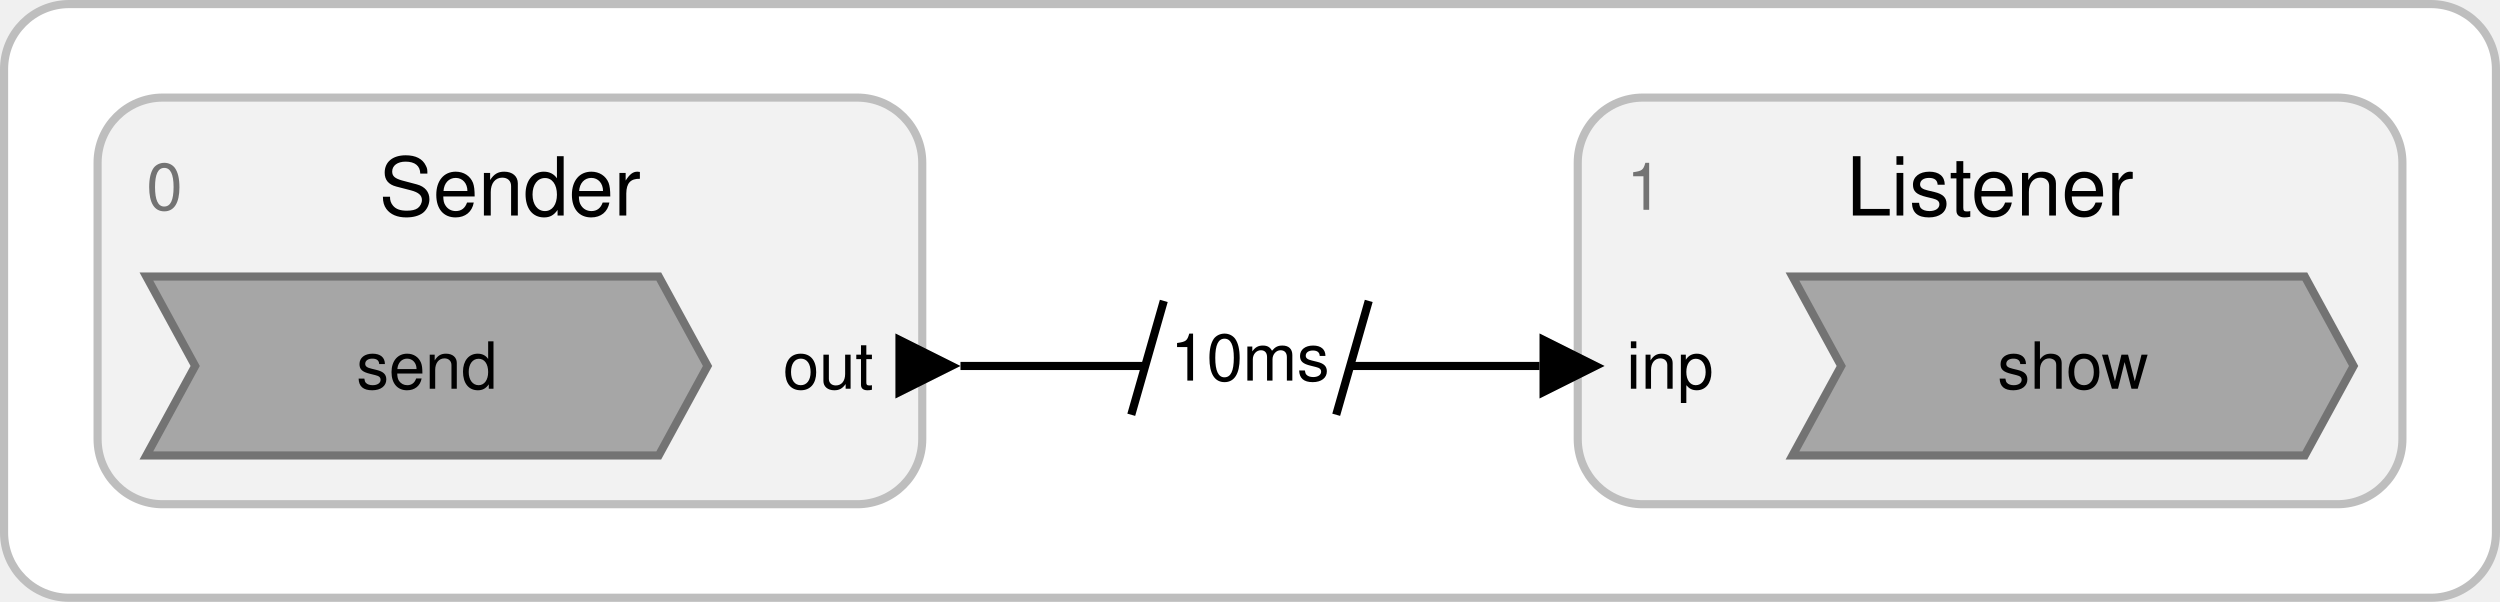
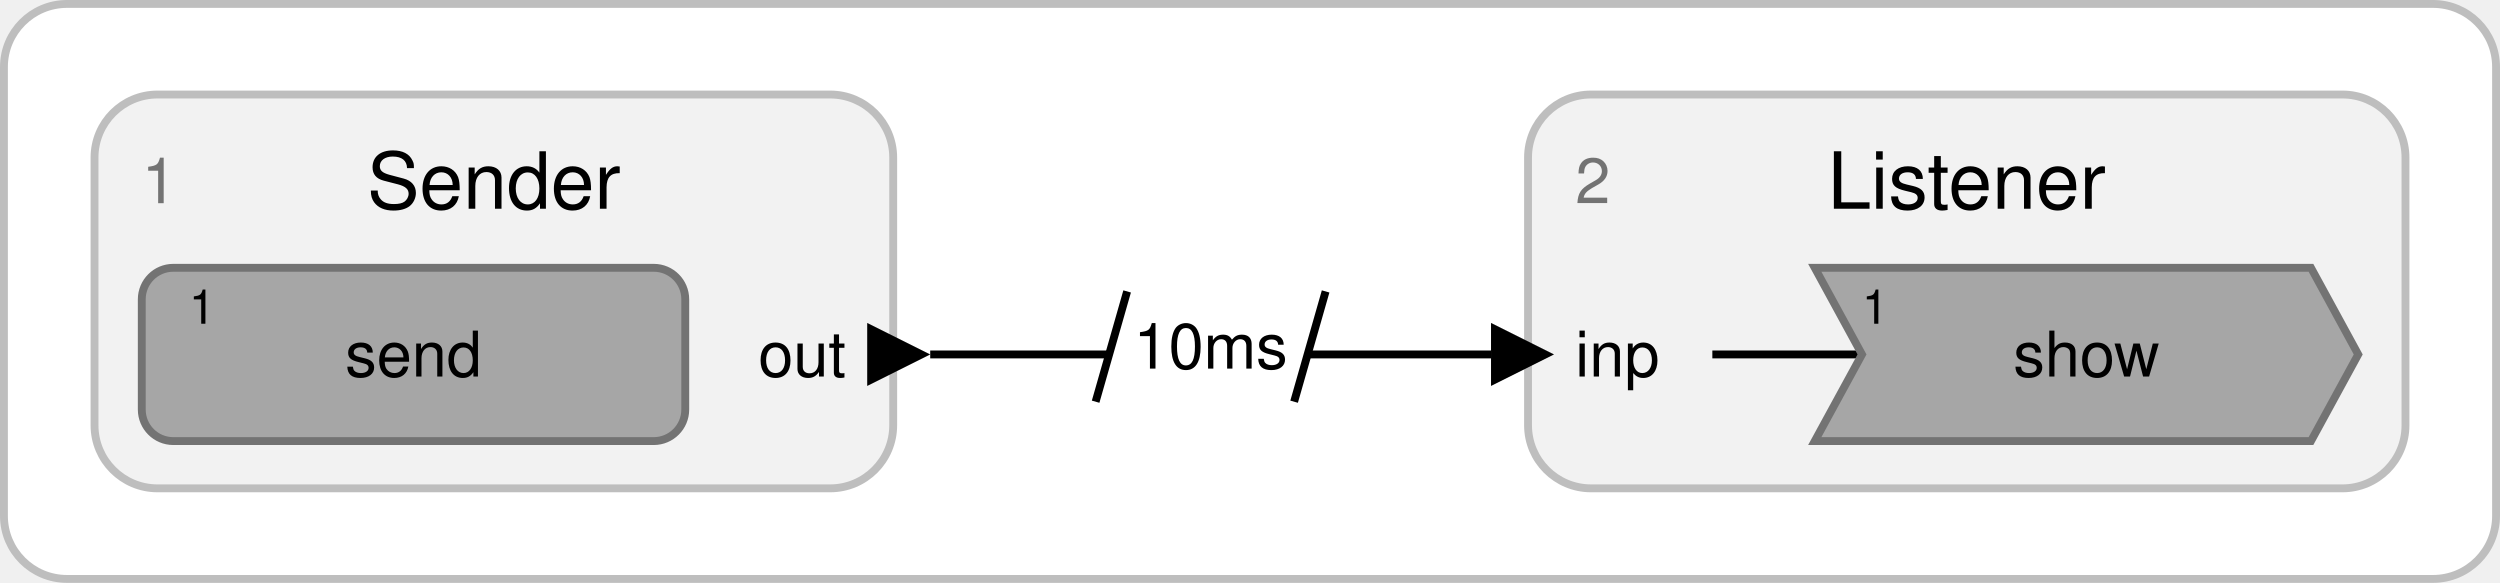
- <svg xmlns="http://www.w3.org/2000/svg" width="461.1" height="111" viewBox="0 0 307.4 74" font-family="Helvetica, Arial, sans-serif">
-   <rect x="0.5" y="0.5" width="306.4" height="73" rx="8" fill="white" stroke="#bebebe" />
+ <svg xmlns="http://www.w3.org/2000/svg" width="476.1" height="111" viewBox="0 0 317.4 74" font-family="Helvetica, Arial, sans-serif">
+   <rect x="0.5" y="0.5" width="316.4" height="73" rx="8" fill="white" stroke="#bebebe" />
  <polyline class="connection" points="118.1,45 189.3,45" fill="none" stroke="black" />
  <polygon points="139.1,51 143.1,37 168.3,37 164.3,51" fill="white" />
  <polyline points="139.1,51 143.1,37" stroke="black" />
  <polyline points="164.3,51 168.3,37" stroke="black" />
  <text x="153.7" y="46.8" font-size="8" text-anchor="middle">10ms</text>
  <rect class="node" x="12" y="12" width="101.4" height="50" rx="8" fill="#f2f2f2" stroke="#bebebe" />
  <g fill="#737373">
-     <text x="18" y="25.8" font-size="8" text-anchor="start">0</text>
+     <text x="18" y="25.8" font-size="8" text-anchor="start">1</text>
  </g>
  <text x="62.7" y="26.5" font-size="10" text-anchor="middle">Sender</text>
-   <polygon class="task" points="18,34 81,34 87,45 81,56 18,56 24,45" fill="#a6a6a6" stroke="#737373" />
+   <rect class="task" x="18" y="34" width="69" height="22" rx="4" fill="#a6a6a6" stroke="#737373" />
+   <text x="24" y="41.1" font-size="6" text-anchor="start">1</text>
  <text x="52.5" y="47.8" font-size="8" text-anchor="middle">send</text>
  <polygon class="port" points="110.1,41 118.1,45 110.1,49" />
  <text x="107.4" y="47.8" font-size="8" text-anchor="end">out</text>
-   <rect class="node" x="194" y="12" width="101.4" height="50" rx="8" fill="#f2f2f2" stroke="#bebebe" />
+   <rect class="node" x="194" y="12" width="111.4" height="50" rx="8" fill="#f2f2f2" stroke="#bebebe" />
  <g fill="#737373">
-     <text x="200" y="25.8" font-size="8" text-anchor="start">1</text>
+     <text x="200" y="25.8" font-size="8" text-anchor="start">2</text>
  </g>
-   <text x="244.7" y="26.5" font-size="10" text-anchor="middle">Listener</text>
-   <polygon class="task" points="220.4,34 283.4,34 289.4,45 283.4,56 220.4,56 226.4,45" fill="#a6a6a6" stroke="#737373" />
-   <text x="254.9" y="47.8" font-size="8" text-anchor="middle">show</text>
+   <text x="249.7" y="26.5" font-size="10" text-anchor="middle">Listener</text>
+   <polyline class="trigger" points="217.4,45 236.4,45" fill="none" stroke="black" />
+   <polygon class="reaction" points="230.4,34 293.4,34 299.4,45 293.4,56 230.4,56 236.4,45" fill="#a6a6a6" stroke="#737373" />
+   <text x="236.4" y="41.1" font-size="6" text-anchor="start">1</text>
+   <text x="264.9" y="47.8" font-size="8" text-anchor="middle">show</text>
  <polygon class="port" points="189.3,41 197.3,45 189.3,49" />
  <text x="200" y="47.8" font-size="8" text-anchor="start">inp</text>
</svg>
